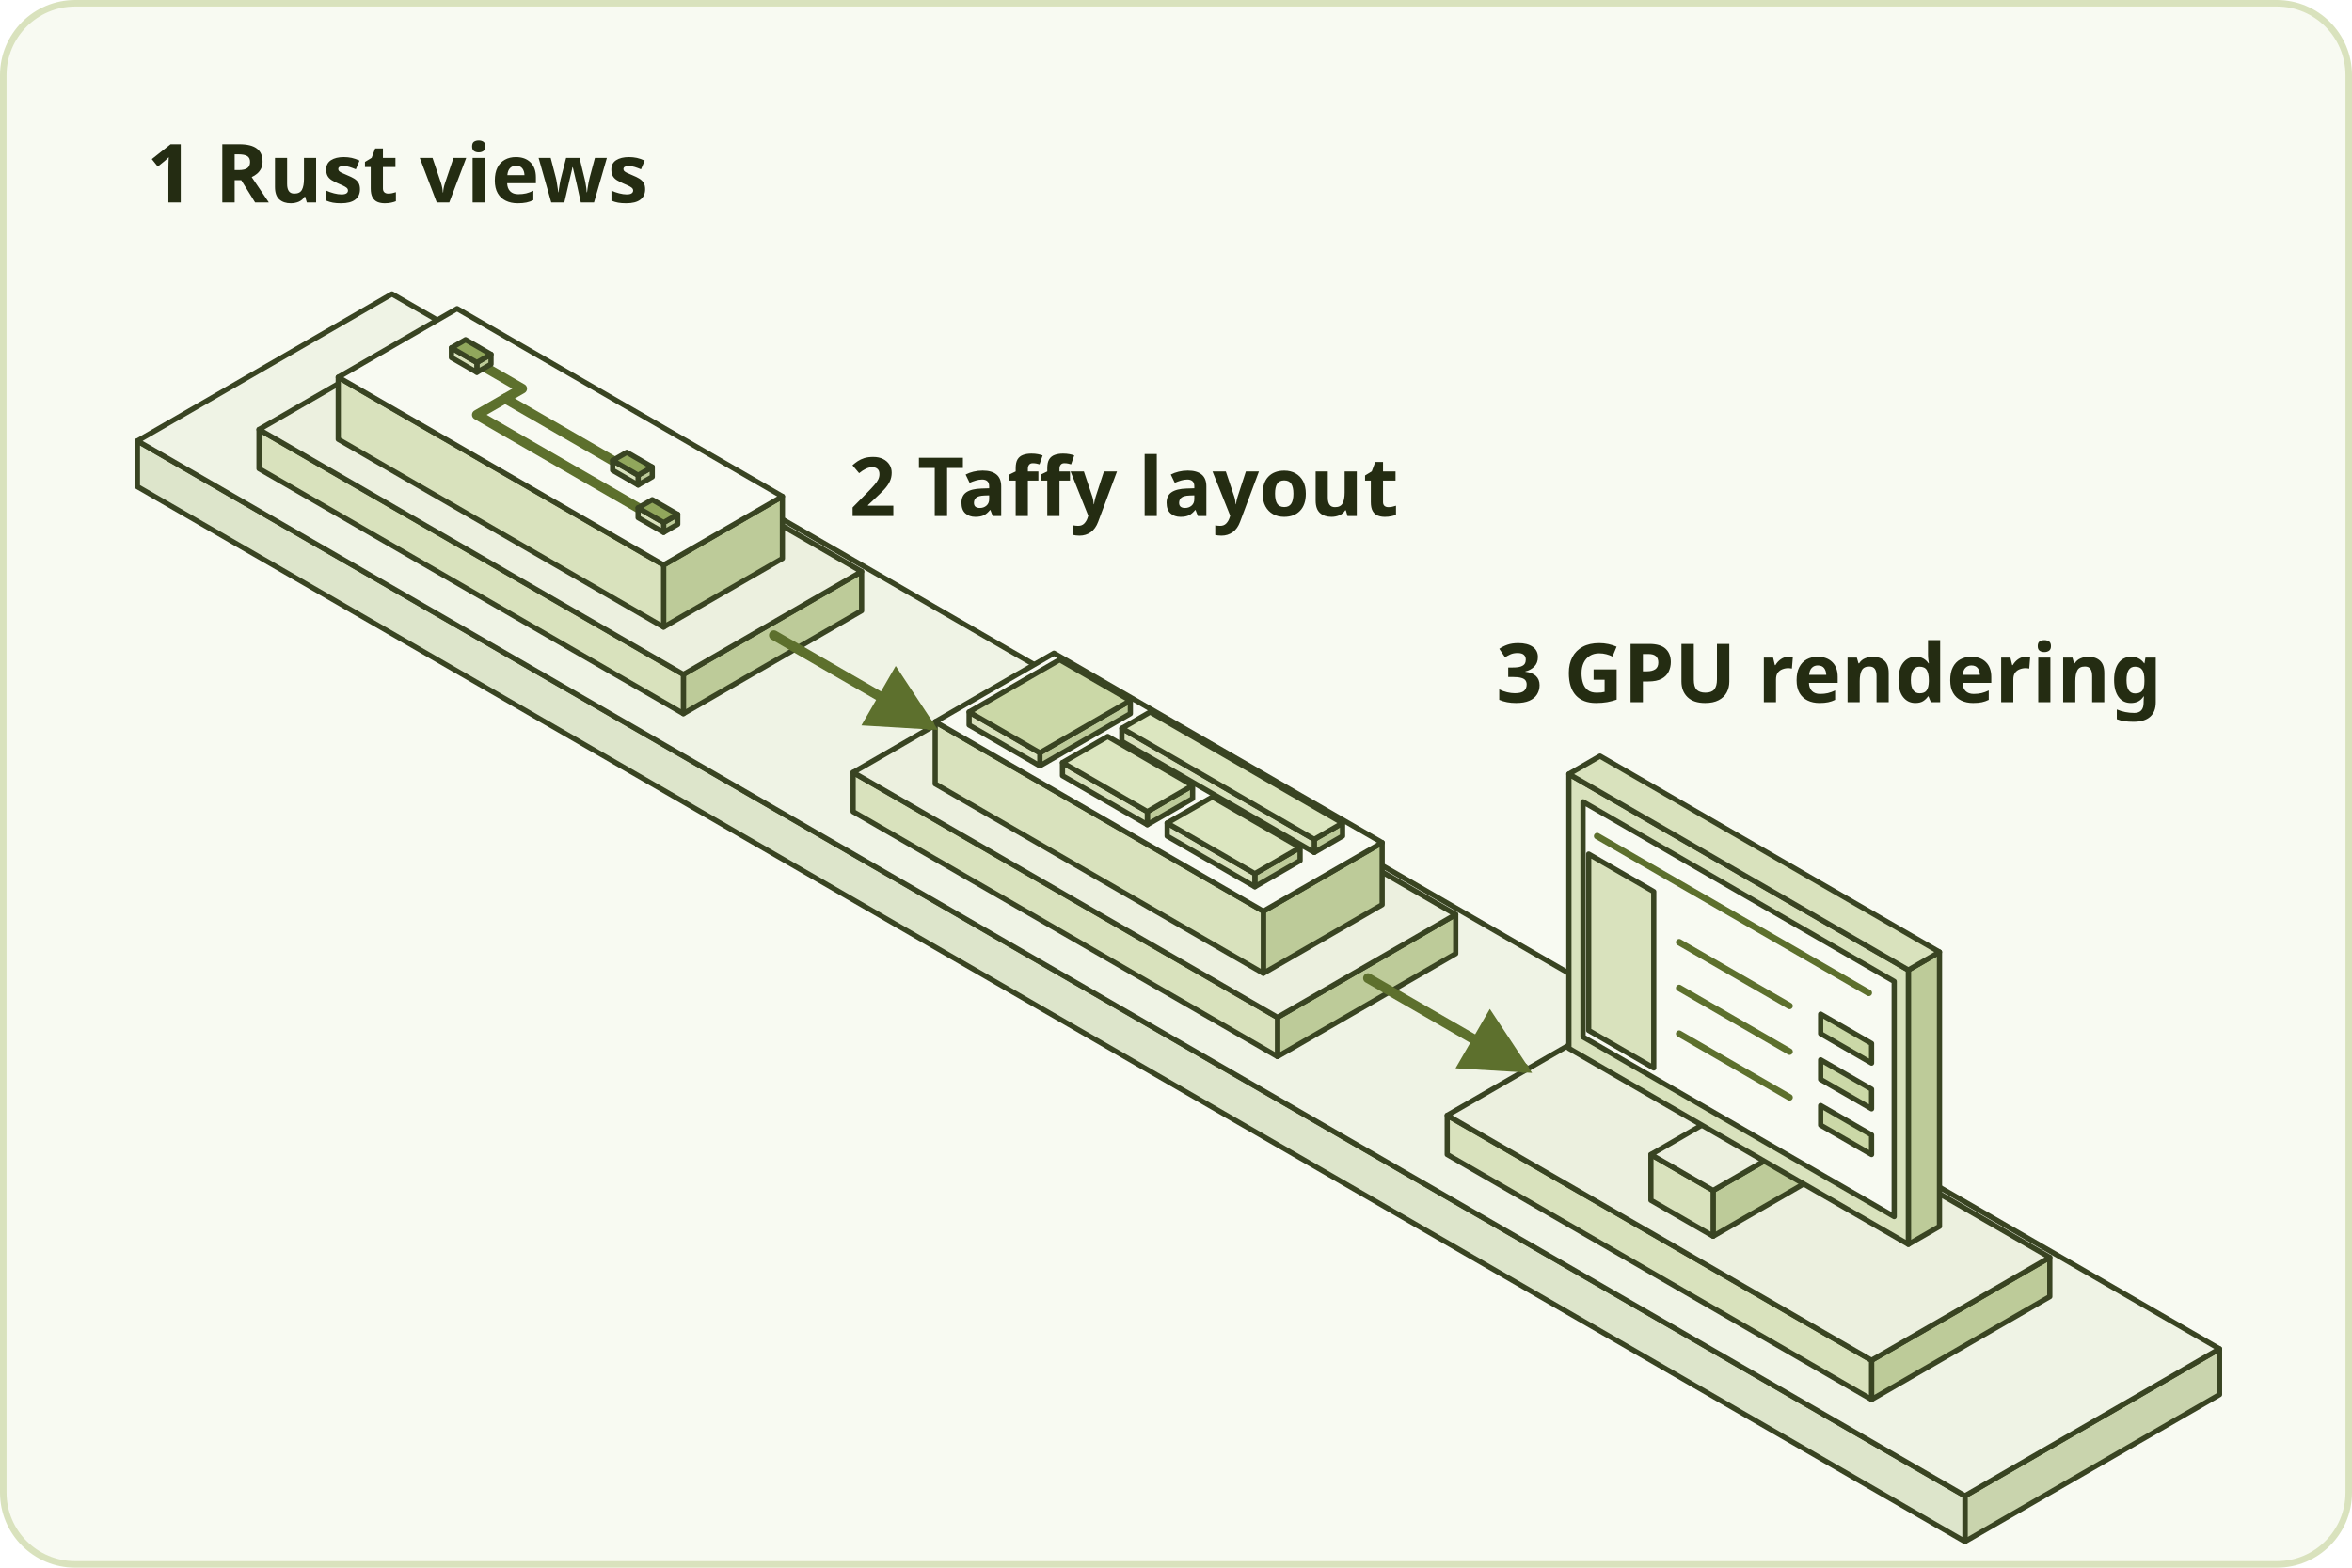
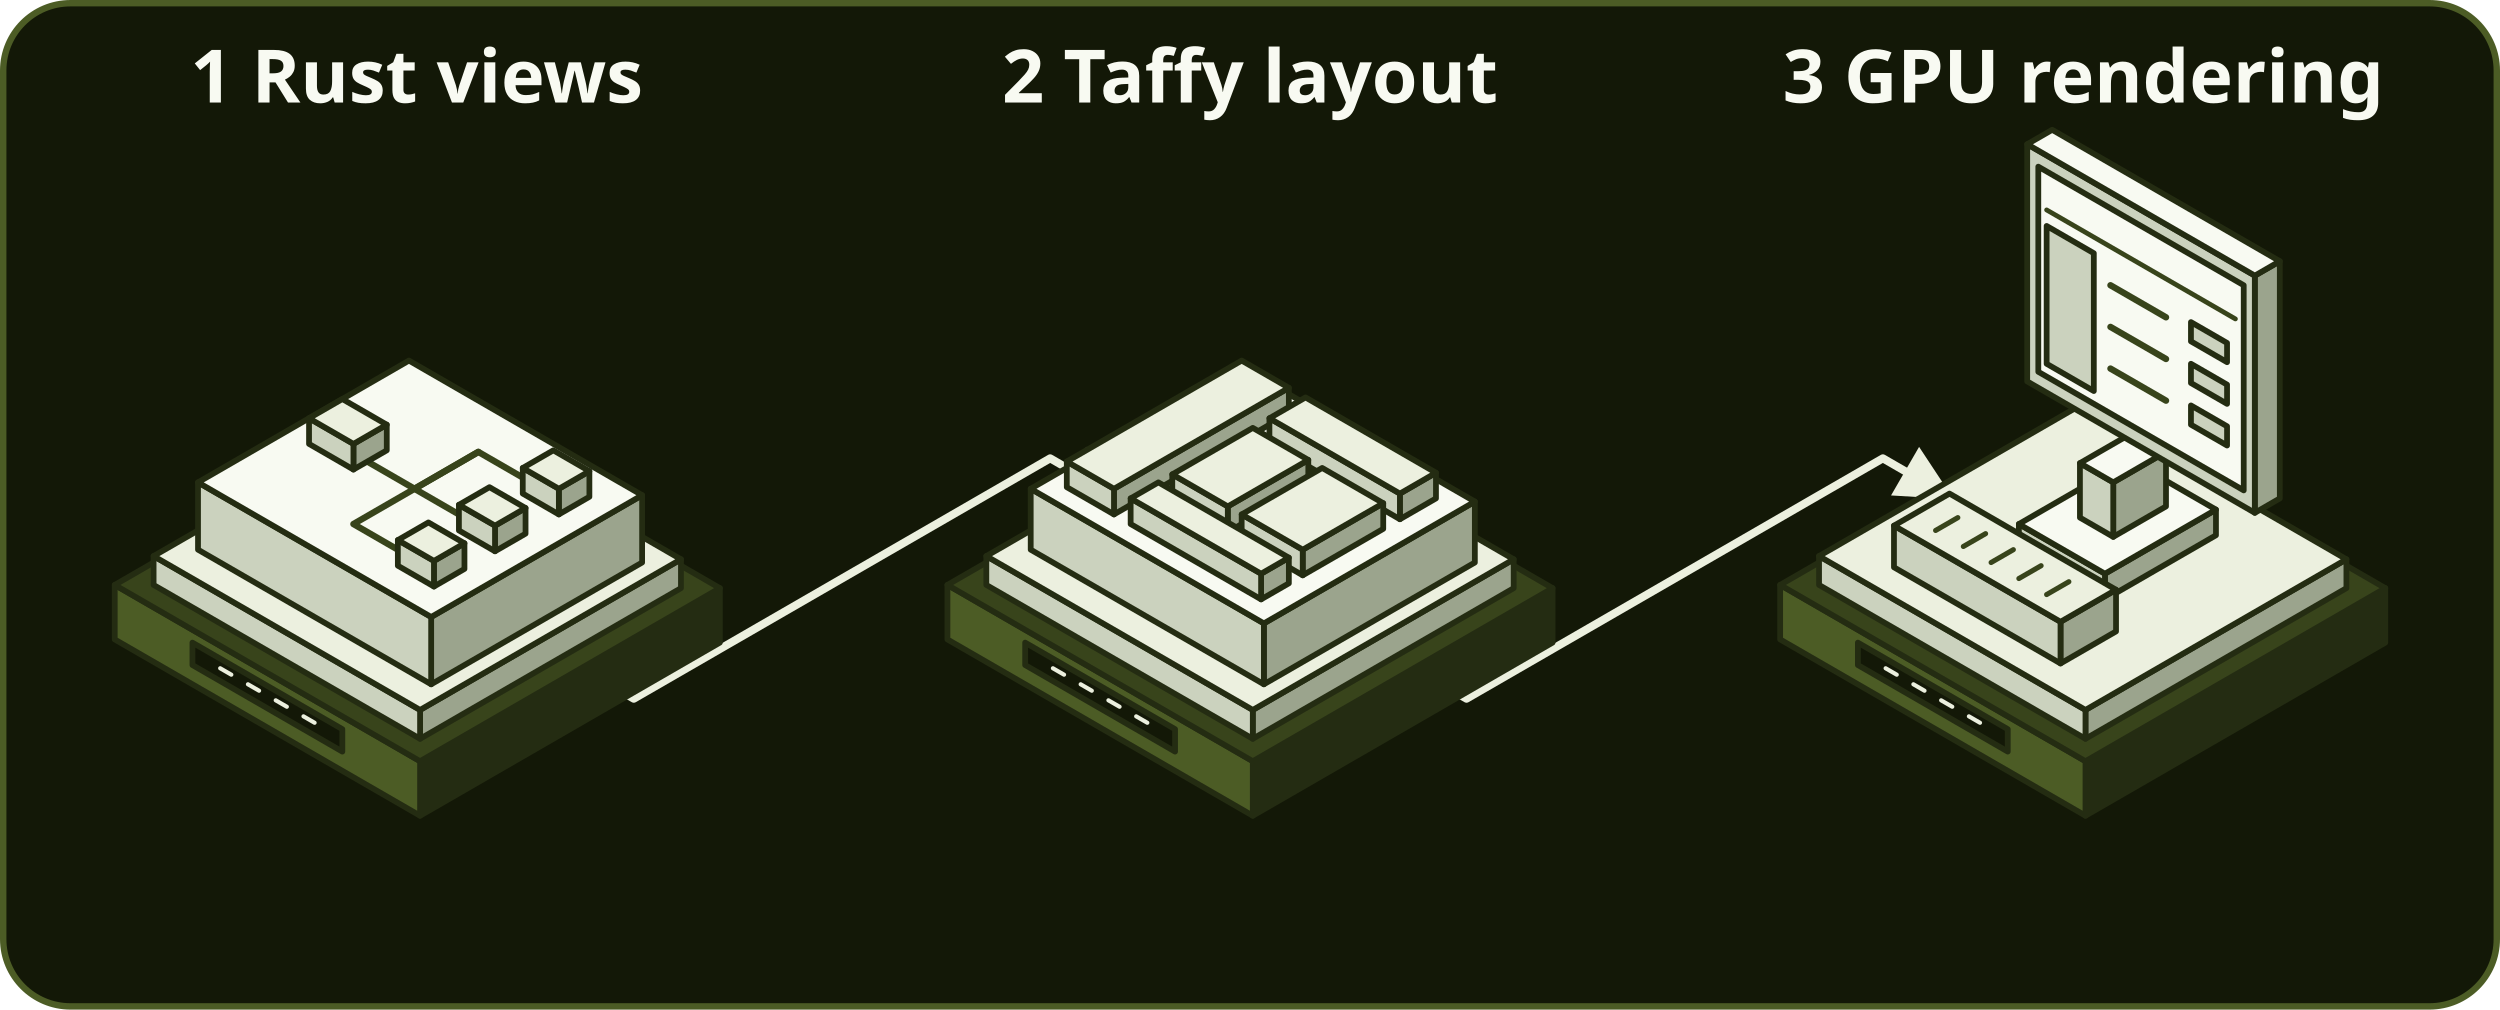
- <svg xmlns="http://www.w3.org/2000/svg" viewBox="0 0 720 480" role="img" aria-labelledby="title desc">
+ <svg xmlns="http://www.w3.org/2000/svg" viewBox="0 0 780 315" role="img" aria-labelledby="title desc">
  <defs>
    <marker id="arrow" markerWidth="7" markerHeight="7" refX="6" refY="3.5" orient="auto">
-       <path d="M0 0 7 3.5 0 7Z" fill="#5d702d" />
+       <path d="M0 0 7 3.5 0 7Z" fill="#ecf0df" />
    </marker>
  </defs>
-   <rect x="1" y="1" width="718" height="478" rx="22" fill="#f8faf2" stroke="#d9e2bd" stroke-width="2" />
-   <g stroke="#394422" stroke-width="1.6" stroke-linejoin="round">
-     <polygon points="679.45,427.00 601.51,472.00 601.51,458.00 679.45,413.00" fill="#c9d4ad" />
-     <polygon points="601.51,472.00 42.06,149.00 42.06,135.00 601.51,458.00" fill="#dde5cb" />
-     <polygon points="120.00,90.00 679.45,413.00 601.51,458.00 42.06,135.00" fill="#eff3e5" />
-     <polygon points="263.76,187.00 209.20,218.50 209.20,206.50 263.76,175.00" fill="#bdcb99" />
-     <polygon points="209.20,218.50 79.30,143.50 79.30,131.50 209.20,206.50" fill="#d9e2bd" />
-     <polygon points="133.86,100.00 263.76,175.00 209.20,206.50 79.30,131.50" fill="#ecf0df" />
-     <polygon points="445.63,292.00 391.07,323.50 391.07,311.50 445.63,280.00" fill="#bdcb99" />
-     <polygon points="391.07,323.50 261.16,248.50 261.16,236.50 391.07,311.50" fill="#d9e2bd" />
-     <polygon points="315.72,205.00 445.63,280.00 391.07,311.50 261.16,236.50" fill="#ecf0df" />
-     <polygon points="627.49,397.00 572.93,428.50 572.93,416.50 627.49,385.00" fill="#bdcb99" />
-     <polygon points="572.93,428.50 443.03,353.50 443.03,341.50 572.93,416.50" fill="#d9e2bd" />
-     <polygon points="497.59,310.00 627.49,385.00 572.93,416.50 443.03,341.50" fill="#ecf0df" />
-     <polygon points="239.51,171.00 203.14,192.00 203.14,173.00 239.51,152.00" fill="#bdcb99" />
-     <polygon points="203.14,192.00 103.55,134.50 103.55,115.50 203.14,173.00" fill="#d9e2bd" />
-     <polygon points="139.92,94.50 239.51,152.00 203.14,173.00 103.55,115.50" fill="#f8faf2" />
-     <polyline points="142.52,109.00 159.84,119.00 145.98,127.00 197.94,157.00" fill="none" stroke="#5d702d" stroke-width="3" stroke-linecap="round" />
-     <polyline points="154.64,122.00 190.15,142.50" fill="none" stroke="#5d702d" stroke-width="3" stroke-linecap="round" />
-     <polygon points="150.31,111.50 145.98,114.00 145.98,111.00 150.31,108.50" fill="#bdcb99" />
-     <polygon points="145.98,114.00 138.19,109.50 138.19,106.50 145.98,111.00" fill="#d9e2bd" />
-     <polygon points="142.52,104.00 150.31,108.50 145.98,111.00 138.19,106.50" fill="#91a75c" />
-     <polygon points="199.67,146.00 195.34,148.50 195.34,145.50 199.67,143.00" fill="#bdcb99" />
-     <polygon points="195.34,148.50 187.55,144.00 187.55,141.00 195.34,145.50" fill="#d9e2bd" />
-     <polygon points="191.88,138.50 199.67,143.00 195.34,145.50 187.55,141.00" fill="#91a75c" />
-     <polygon points="207.47,160.50 203.14,163.00 203.14,160.00 207.47,157.50" fill="#bdcb99" />
-     <polygon points="203.14,163.00 195.34,158.50 195.34,155.50 203.14,160.00" fill="#d9e2bd" />
-     <polygon points="199.67,153.00 207.47,157.50 203.14,160.00 195.34,155.50" fill="#91a75c" />
-     <polygon points="423.11,277.00 386.74,298.00 386.74,279.00 423.11,258.00" fill="#bdcb99" />
-     <polygon points="386.74,298.00 286.28,240.00 286.28,221.00 386.74,279.00" fill="#d9e2bd" />
-     <polygon points="322.65,200.00 423.11,258.00 386.74,279.00 286.28,221.00" fill="#f8faf2" />
-     <polygon points="346.03,218.50 318.32,234.50 318.32,230.50 346.03,214.50" fill="#bdcb99" />
-     <polygon points="318.32,234.50 296.67,222.00 296.67,218.00 318.32,230.50" fill="#d9e2bd" />
-     <polygon points="324.38,202.00 346.03,214.50 318.32,230.50 296.67,218.00" fill="#cbd8a7" />
-     <polygon points="410.98,256.00 402.32,261.00 402.32,257.00 410.98,252.00" fill="#bdcb99" />
-     <polygon points="402.32,261.00 343.43,227.00 343.43,223.00 402.32,257.00" fill="#d9e2bd" />
-     <polygon points="352.09,218.00 410.98,252.00 402.32,257.00 343.43,223.00" fill="#dce6c0" />
-     <polygon points="365.09,244.50 351.23,252.50 351.23,248.50 365.09,240.50" fill="#bdcb99" />
-     <polygon points="351.23,252.50 325.25,237.50 325.25,233.50 351.23,248.50" fill="#d9e2bd" />
-     <polygon points="339.10,225.50 365.09,240.50 351.23,248.50 325.25,233.50" fill="#dce6c0" />
-     <polygon points="397.99,263.50 384.14,271.50 384.14,267.50 397.99,259.50" fill="#bdcb99" />
-     <polygon points="384.14,271.50 357.29,256.00 357.29,252.00 384.14,267.50" fill="#d9e2bd" />
-     <polygon points="371.15,244.00 397.99,259.50 384.14,267.50 357.29,252.00" fill="#dce6c0" />
-     <polygon points="553.01,362.00 524.43,378.50 524.43,364.50 553.01,348.00" fill="#bdcb99" />
-     <polygon points="524.43,378.50 505.38,367.50 505.38,353.50 524.43,364.50" fill="#d9e2bd" />
-     <polygon points="533.96,337.00 553.01,348.00 524.43,364.50 505.38,353.50" fill="#ecf0df" />
-     <polygon points="593.72,375.50 584.19,381.00 584.19,297.00 593.72,291.50" fill="#bdcb99" />
-     <polygon points="584.19,381.00 480.27,321.00 480.27,237.00 584.19,297.00" fill="#d9e2bd" />
-     <polygon points="489.79,231.50 593.72,291.50 584.19,297.00 480.27,237.00" fill="#d9e2bd" />
-     <polygon points="484.60,317.50 579.86,372.50 579.86,300.50 484.60,245.50" fill="#f8faf2" />
-     <polygon points="486.33,315.50 506.25,327.00 506.25,273.00 486.33,261.50" fill="#d9e2bd" />
-     <polyline points="488.93,256.00 572.07,304.00" fill="none" stroke="#5d702d" stroke-width="2" stroke-linecap="round" />
-     <polyline points="514.04,288.50 547.82,308.00" fill="none" stroke="#5d702d" stroke-width="2" stroke-linecap="round" />
-     <polygon points="557.34,316.50 572.93,325.50 572.93,319.50 557.34,310.50" fill="#cbd8a7" />
-     <polyline points="514.04,302.50 547.82,322.00" fill="none" stroke="#5d702d" stroke-width="2" stroke-linecap="round" />
-     <polygon points="557.34,330.50 572.93,339.50 572.93,333.50 557.34,324.50" fill="#cbd8a7" />
-     <polyline points="514.04,316.50 547.82,336.00" fill="none" stroke="#5d702d" stroke-width="2" stroke-linecap="round" />
-     <polygon points="557.34,344.50 572.93,353.50 572.93,347.50 557.34,338.50" fill="#cbd8a7" />
-     <polyline points="236.91,194.50 284.54,222.00" fill="none" stroke="#5d702d" stroke-width="3" stroke-linecap="round" marker-end="url(#arrow)" />
-     <polyline points="418.78,299.50 466.41,327.00" fill="none" stroke="#5d702d" stroke-width="3" stroke-linecap="round" marker-end="url(#arrow)" />
+   <rect x="1" y="1" width="778" height="313" rx="21" fill="#131807" stroke="#4c5c25" stroke-width="2" />
+   <g stroke="#242c12" stroke-width="1.8" stroke-linejoin="round">
+     <polyline points="170.90,202.50 197.74,218.00 327.65,143.00 347.56,154.50" fill="none" stroke="#ecf0df" stroke-width="2.5" stroke-linecap="round" marker-end="url(#arrow)" />
+     <polyline points="430.70,202.50 457.55,218.00 587.45,143.00 607.37,154.50" fill="none" stroke="#ecf0df" stroke-width="2.5" stroke-linecap="round" marker-end="url(#arrow)" />
+     <polygon points="224.59,200.50 131.06,254.50 131.06,237.50 224.59,183.50" fill="#242c12" />
+     <polygon points="131.06,254.50 35.80,199.50 35.80,182.50 131.06,237.50" fill="#4c5c25" />
+     <polygon points="129.33,128.50 224.59,183.50 131.06,237.50 35.80,182.50" fill="#38441b" />
+     <polygon points="212.46,183.50 131.06,230.50 131.06,221.50 212.46,174.50" fill="#9ba48d" />
+     <polygon points="131.06,230.50 47.92,182.50 47.92,173.50 131.06,221.50" fill="#cbd2be" />
+     <polygon points="129.33,126.50 212.46,174.50 131.06,221.50 47.92,173.50" fill="#ecf0df" />
+     <polygon points="60.04,207.50 106.81,234.50 106.81,227.50 60.04,200.50" fill="#131807" />
+     <polyline points="68.70,208.50 72.17,210.50" fill="none" stroke="#ecf0df" stroke-width="1.3" stroke-linecap="round" />
+     <polyline points="77.36,213.50 80.83,215.50" fill="none" stroke="#ecf0df" stroke-width="1.3" stroke-linecap="round" />
+     <polyline points="86.03,218.50 89.49,220.50" fill="none" stroke="#ecf0df" stroke-width="1.3" stroke-linecap="round" />
+     <polyline points="94.69,223.50 98.15,225.50" fill="none" stroke="#ecf0df" stroke-width="1.3" stroke-linecap="round" />
+     <polygon points="484.40,200.50 390.87,254.50 390.87,237.50 484.40,183.50" fill="#242c12" />
+     <polygon points="390.87,254.50 295.60,199.50 295.60,182.50 390.87,237.50" fill="#4c5c25" />
+     <polygon points="389.13,128.50 484.40,183.50 390.87,237.50 295.60,182.50" fill="#38441b" />
+     <polygon points="472.27,183.50 390.87,230.50 390.87,221.50 472.27,174.50" fill="#9ba48d" />
+     <polygon points="390.87,230.50 307.73,182.50 307.73,173.50 390.87,221.50" fill="#cbd2be" />
+     <polygon points="389.13,126.50 472.27,174.50 390.87,221.50 307.73,173.50" fill="#ecf0df" />
+     <polygon points="319.85,207.50 366.62,234.50 366.62,227.50 319.85,200.50" fill="#131807" />
+     <polyline points="328.51,208.50 331.98,210.50" fill="none" stroke="#ecf0df" stroke-width="1.3" stroke-linecap="round" />
+     <polyline points="337.17,213.50 340.64,215.50" fill="none" stroke="#ecf0df" stroke-width="1.3" stroke-linecap="round" />
+     <polyline points="345.83,218.50 349.30,220.50" fill="none" stroke="#ecf0df" stroke-width="1.3" stroke-linecap="round" />
+     <polyline points="354.49,223.50 357.96,225.50" fill="none" stroke="#ecf0df" stroke-width="1.3" stroke-linecap="round" />
+     <polygon points="744.20,200.50 650.67,254.50 650.67,237.50 744.20,183.50" fill="#242c12" />
+     <polygon points="650.67,254.50 555.41,199.50 555.41,182.50 650.67,237.50" fill="#4c5c25" />
+     <polygon points="648.94,128.50 744.20,183.50 650.67,237.50 555.41,182.50" fill="#38441b" />
+     <polygon points="732.08,183.50 650.67,230.50 650.67,221.50 732.08,174.50" fill="#9ba48d" />
+     <polygon points="650.67,230.50 567.54,182.50 567.54,173.50 650.67,221.50" fill="#cbd2be" />
+     <polygon points="648.94,126.50 732.08,174.50 650.67,221.50 567.54,173.50" fill="#ecf0df" />
+     <polygon points="579.66,207.50 626.42,234.50 626.42,227.50 579.66,200.50" fill="#131807" />
+     <polyline points="588.32,208.50 591.78,210.50" fill="none" stroke="#ecf0df" stroke-width="1.3" stroke-linecap="round" />
+     <polyline points="596.98,213.50 600.44,215.50" fill="none" stroke="#ecf0df" stroke-width="1.3" stroke-linecap="round" />
+     <polyline points="605.64,218.50 609.10,220.50" fill="none" stroke="#ecf0df" stroke-width="1.3" stroke-linecap="round" />
+     <polyline points="614.30,223.50 617.76,225.50" fill="none" stroke="#ecf0df" stroke-width="1.3" stroke-linecap="round" />
+     <polygon points="200.34,175.50 134.52,213.50 134.52,192.50 200.34,154.50" fill="#9ba48d" />
+     <polygon points="134.52,213.50 61.78,171.50 61.78,150.50 134.52,192.50" fill="#cbd2be" />
+     <polygon points="127.59,112.50 200.34,154.50 134.52,192.50 61.78,150.50" fill="#f8faf2" />
+     <polyline points="105.94,139.00 129.33,152.50 149.24,141.00 169.16,152.50" fill="none" stroke="#38441b" stroke-width="2" stroke-linecap="round" />
+     <polyline points="149.24,141.00 110.27,163.50 130.19,175.00" fill="none" stroke="#38441b" stroke-width="2" stroke-linecap="round" />
+     <polyline points="129.33,152.50 149.24,164.00" fill="none" stroke="#38441b" stroke-width="2" stroke-linecap="round" />
+     <polygon points="120.67,140.50 110.27,146.50 110.27,138.50 120.67,132.50" fill="#9ba48d" />
+     <polygon points="110.27,146.50 96.42,138.50 96.42,130.50 110.27,138.50" fill="#cbd2be" />
+     <polygon points="106.81,124.50 120.67,132.50 110.27,138.50 96.42,130.50" fill="#ecf0df" />
+     <polygon points="183.89,155.00 174.36,160.50 174.36,152.50 183.89,147.00" fill="#9ba48d" />
+     <polygon points="174.36,160.50 163.10,154.00 163.10,146.00 174.36,152.50" fill="#cbd2be" />
+     <polygon points="172.63,140.50 183.89,147.00 174.36,152.50 163.10,146.00" fill="#ecf0df" />
+     <polygon points="163.97,166.50 154.44,172.00 154.44,164.00 163.97,158.50" fill="#9ba48d" />
+     <polygon points="154.44,172.00 143.18,165.50 143.18,157.50 154.44,164.00" fill="#cbd2be" />
+     <polygon points="152.71,152.00 163.97,158.50 154.44,164.00 143.18,157.50" fill="#ecf0df" />
+     <polygon points="144.91,177.50 135.39,183.00 135.39,175.00 144.91,169.50" fill="#9ba48d" />
+     <polygon points="135.39,183.00 124.13,176.50 124.13,168.50 135.39,175.00" fill="#cbd2be" />
+     <polygon points="133.66,163.00 144.91,169.50 135.39,175.00 124.13,168.50" fill="#ecf0df" />
+     <polygon points="460.15,175.50 394.33,213.50 394.33,194.50 460.15,156.50" fill="#9ba48d" />
+     <polygon points="394.33,213.50 321.58,171.50 321.58,152.50 394.33,194.50" fill="#cbd2be" />
+     <polygon points="387.40,114.50 460.15,156.50 394.33,194.50 321.58,152.50" fill="#f8faf2" />
+     <polygon points="402.12,129.00 347.56,160.50 347.56,152.50 402.12,121.00" fill="#9ba48d" />
+     <polygon points="347.56,160.50 332.84,152.00 332.84,144.00 347.56,152.50" fill="#cbd2be" />
+     <polygon points="387.40,112.50 402.12,121.00 347.56,152.50 332.84,144.00" fill="#ecf0df" />
+     <polygon points="448.02,155.50 436.77,162.00 436.77,154.00 448.02,147.50" fill="#9ba48d" />
+     <polygon points="436.77,162.00 396.06,138.50 396.06,130.50 436.77,154.00" fill="#cbd2be" />
+     <polygon points="407.32,124.00 448.02,147.50 436.77,154.00 396.06,130.50" fill="#ecf0df" />
+     <polygon points="408.19,151.50 383.07,166.00 383.07,158.00 408.19,143.50" fill="#9ba48d" />
+     <polygon points="383.07,166.00 365.75,156.00 365.75,148.00 383.07,158.00" fill="#cbd2be" />
+     <polygon points="390.87,133.50 408.19,143.50 383.07,158.00 365.75,148.00" fill="#ecf0df" />
+     <polygon points="431.57,165.00 406.45,179.50 406.45,171.50 431.57,157.00" fill="#9ba48d" />
+     <polygon points="406.45,179.50 387.40,168.50 387.40,160.50 406.45,171.50" fill="#cbd2be" />
+     <polygon points="412.52,146.00 431.57,157.00 406.45,171.50 387.40,160.50" fill="#ecf0df" />
+     <polygon points="402.12,182.00 393.46,187.00 393.46,179.00 402.12,174.00" fill="#9ba48d" />
+     <polygon points="393.46,187.00 352.76,163.50 352.76,155.50 393.46,179.00" fill="#cbd2be" />
+     <polygon points="361.42,150.50 402.12,174.00 393.46,179.00 352.76,155.50" fill="#ecf0df" />
+     <polygon points="691.38,167.00 656.74,187.00 656.74,179.00 691.38,159.00" fill="#9ba48d" />
+     <polygon points="656.74,187.00 629.89,171.50 629.89,163.50 656.74,179.00" fill="#cbd2be" />
+     <polygon points="664.53,143.50 691.38,159.00 656.74,179.00 629.89,163.50" fill="#f8faf2" />
+     <polygon points="675.79,158.00 659.33,167.50 659.33,150.50 675.79,141.00" fill="#9ba48d" />
+     <polygon points="659.33,167.50 648.94,161.50 648.94,144.50 659.33,150.50" fill="#cbd2be" />
+     <polygon points="665.40,135.00 675.79,141.00 659.33,150.50 648.94,144.50" fill="#f8faf2" />
+     <polygon points="711.30,155.50 703.50,160.00 703.50,86.00 711.30,81.50" fill="#9ba48d" />
+     <polygon points="703.50,160.00 632.49,119.00 632.49,45.00 703.50,86.00" fill="#cbd2be" />
+     <polygon points="640.28,40.50 711.30,81.50 703.50,86.00 632.49,45.00" fill="#f8faf2" />
+     <polygon points="635.95,116.00 700.04,153.00 700.04,89.00 635.95,52.00" fill="#f8faf2" />
+     <polyline points="638.55,65.50 697.44,99.50" fill="none" stroke="#38441b" stroke-width="1.5" stroke-linecap="round" />
+     <polygon points="638.55,113.50 653.27,122.00 653.27,79.00 638.55,70.50" fill="#cbd2be" />
+     <polyline points="658.47,89.00 675.79,99.00" fill="none" stroke="#38441b" stroke-width="2" stroke-linecap="round" />
+     <polygon points="683.58,106.50 694.84,113.00 694.84,107.00 683.58,100.50" fill="#cbd2be" />
+     <polyline points="658.47,102.00 675.79,112.00" fill="none" stroke="#38441b" stroke-width="2" stroke-linecap="round" />
+     <polygon points="683.58,119.50 694.84,126.00 694.84,120.00 683.58,113.50" fill="#cbd2be" />
+     <polyline points="658.47,115.00 675.79,125.00" fill="none" stroke="#38441b" stroke-width="2" stroke-linecap="round" />
+     <polygon points="683.58,132.50 694.84,139.00 694.84,133.00 683.58,126.50" fill="#cbd2be" />
+     <polygon points="660.20,197.00 642.88,207.00 642.88,194.00 660.20,184.00" fill="#9ba48d" />
+     <polygon points="642.88,207.00 590.92,177.00 590.92,164.00 642.88,194.00" fill="#cbd2be" />
+     <polygon points="608.24,154.00 660.20,184.00 642.88,194.00 590.92,164.00" fill="#ecf0df" />
+     <polyline points="610.84,161.50 603.91,165.50" fill="none" stroke="#38441b" stroke-width="1.6" stroke-linecap="round" />
+     <polyline points="619.50,166.50 612.57,170.50" fill="none" stroke="#38441b" stroke-width="1.6" stroke-linecap="round" />
+     <polyline points="628.16,171.50 621.23,175.50" fill="none" stroke="#38441b" stroke-width="1.6" stroke-linecap="round" />
+     <polyline points="636.82,176.50 629.89,180.50" fill="none" stroke="#38441b" stroke-width="1.6" stroke-linecap="round" />
+     <polyline points="645.48,181.50 638.55,185.50" fill="none" stroke="#38441b" stroke-width="1.6" stroke-linecap="round" />
  </g>
-   <g font-family="system-ui,sans-serif" font-size="25" font-weight="650" fill="#242c12">
-     <text x="45" y="62">1  Rust views</text>
-     <text x="260" y="158">2  Taffy layout</text>
-     <text x="458" y="215">3  GPU rendering</text>
+   <g text-anchor="middle" font-family="system-ui,sans-serif" font-weight="650" font-size="23" fill="#f8faf2">
+     <text x="130" y="32">1  Rust views</text>
+     <text x="390" y="32">2  Taffy layout</text>
+     <text x="650" y="32">3  GPU rendering</text>
  </g>
</svg>
